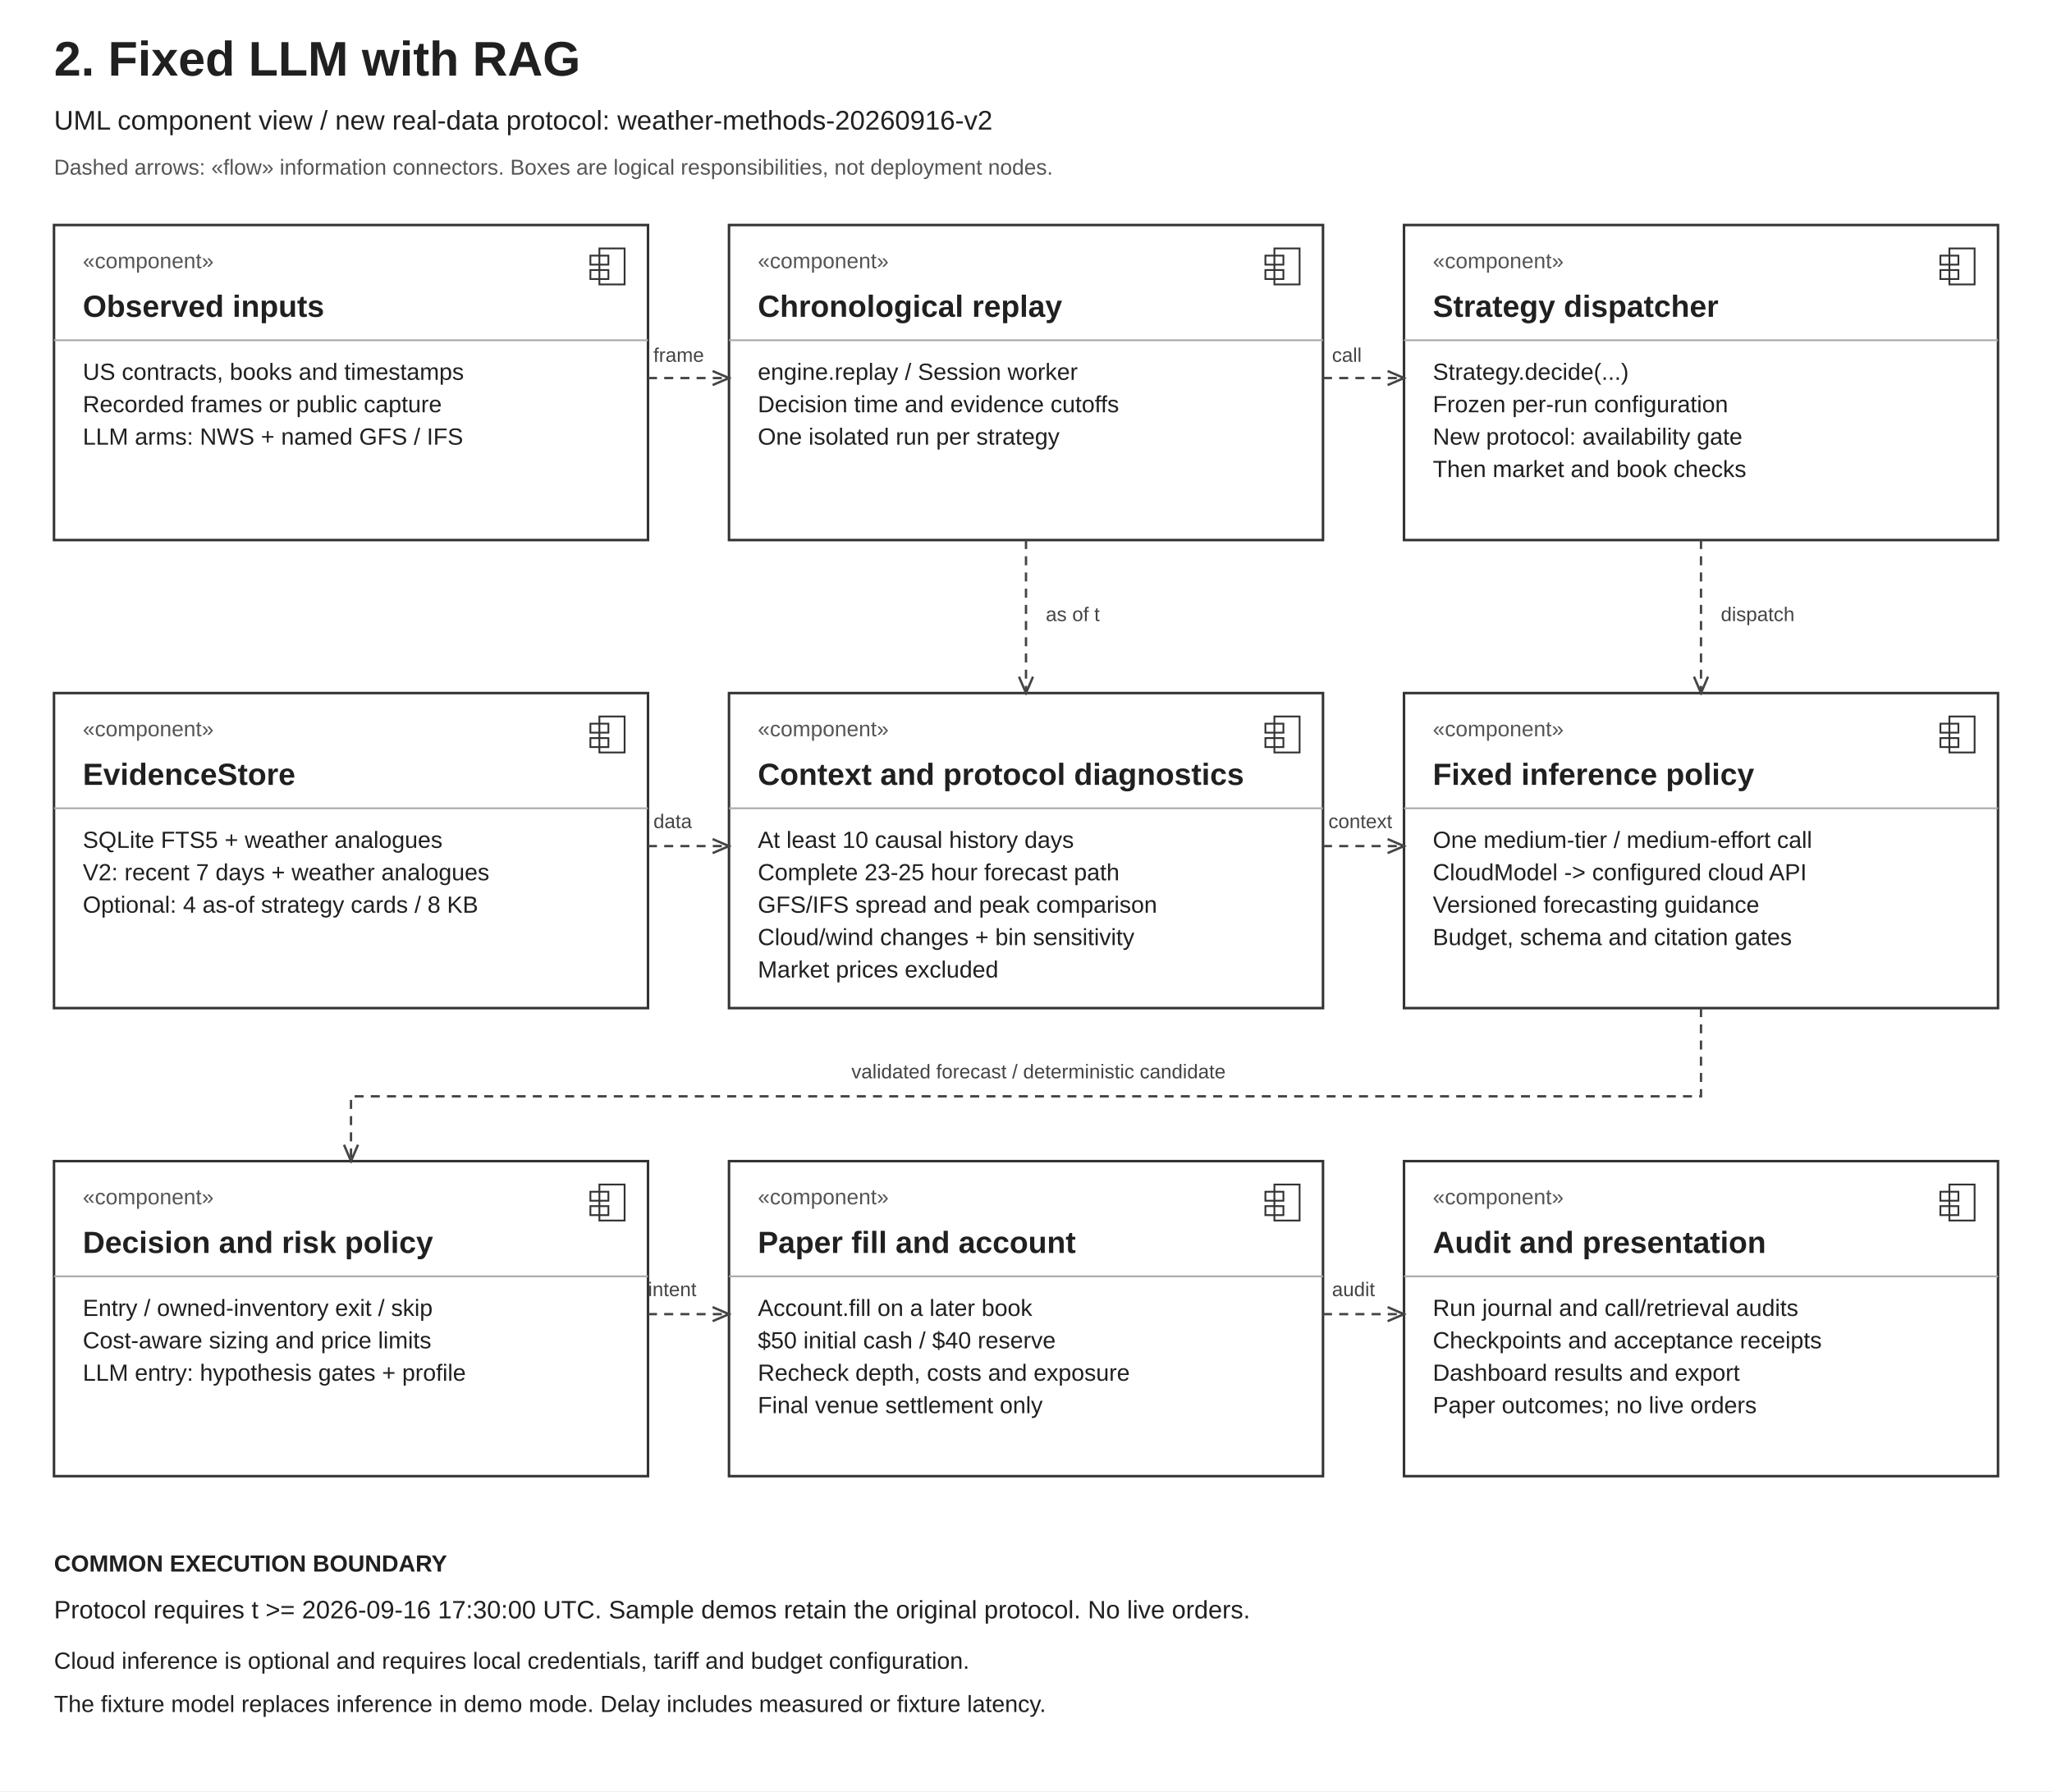
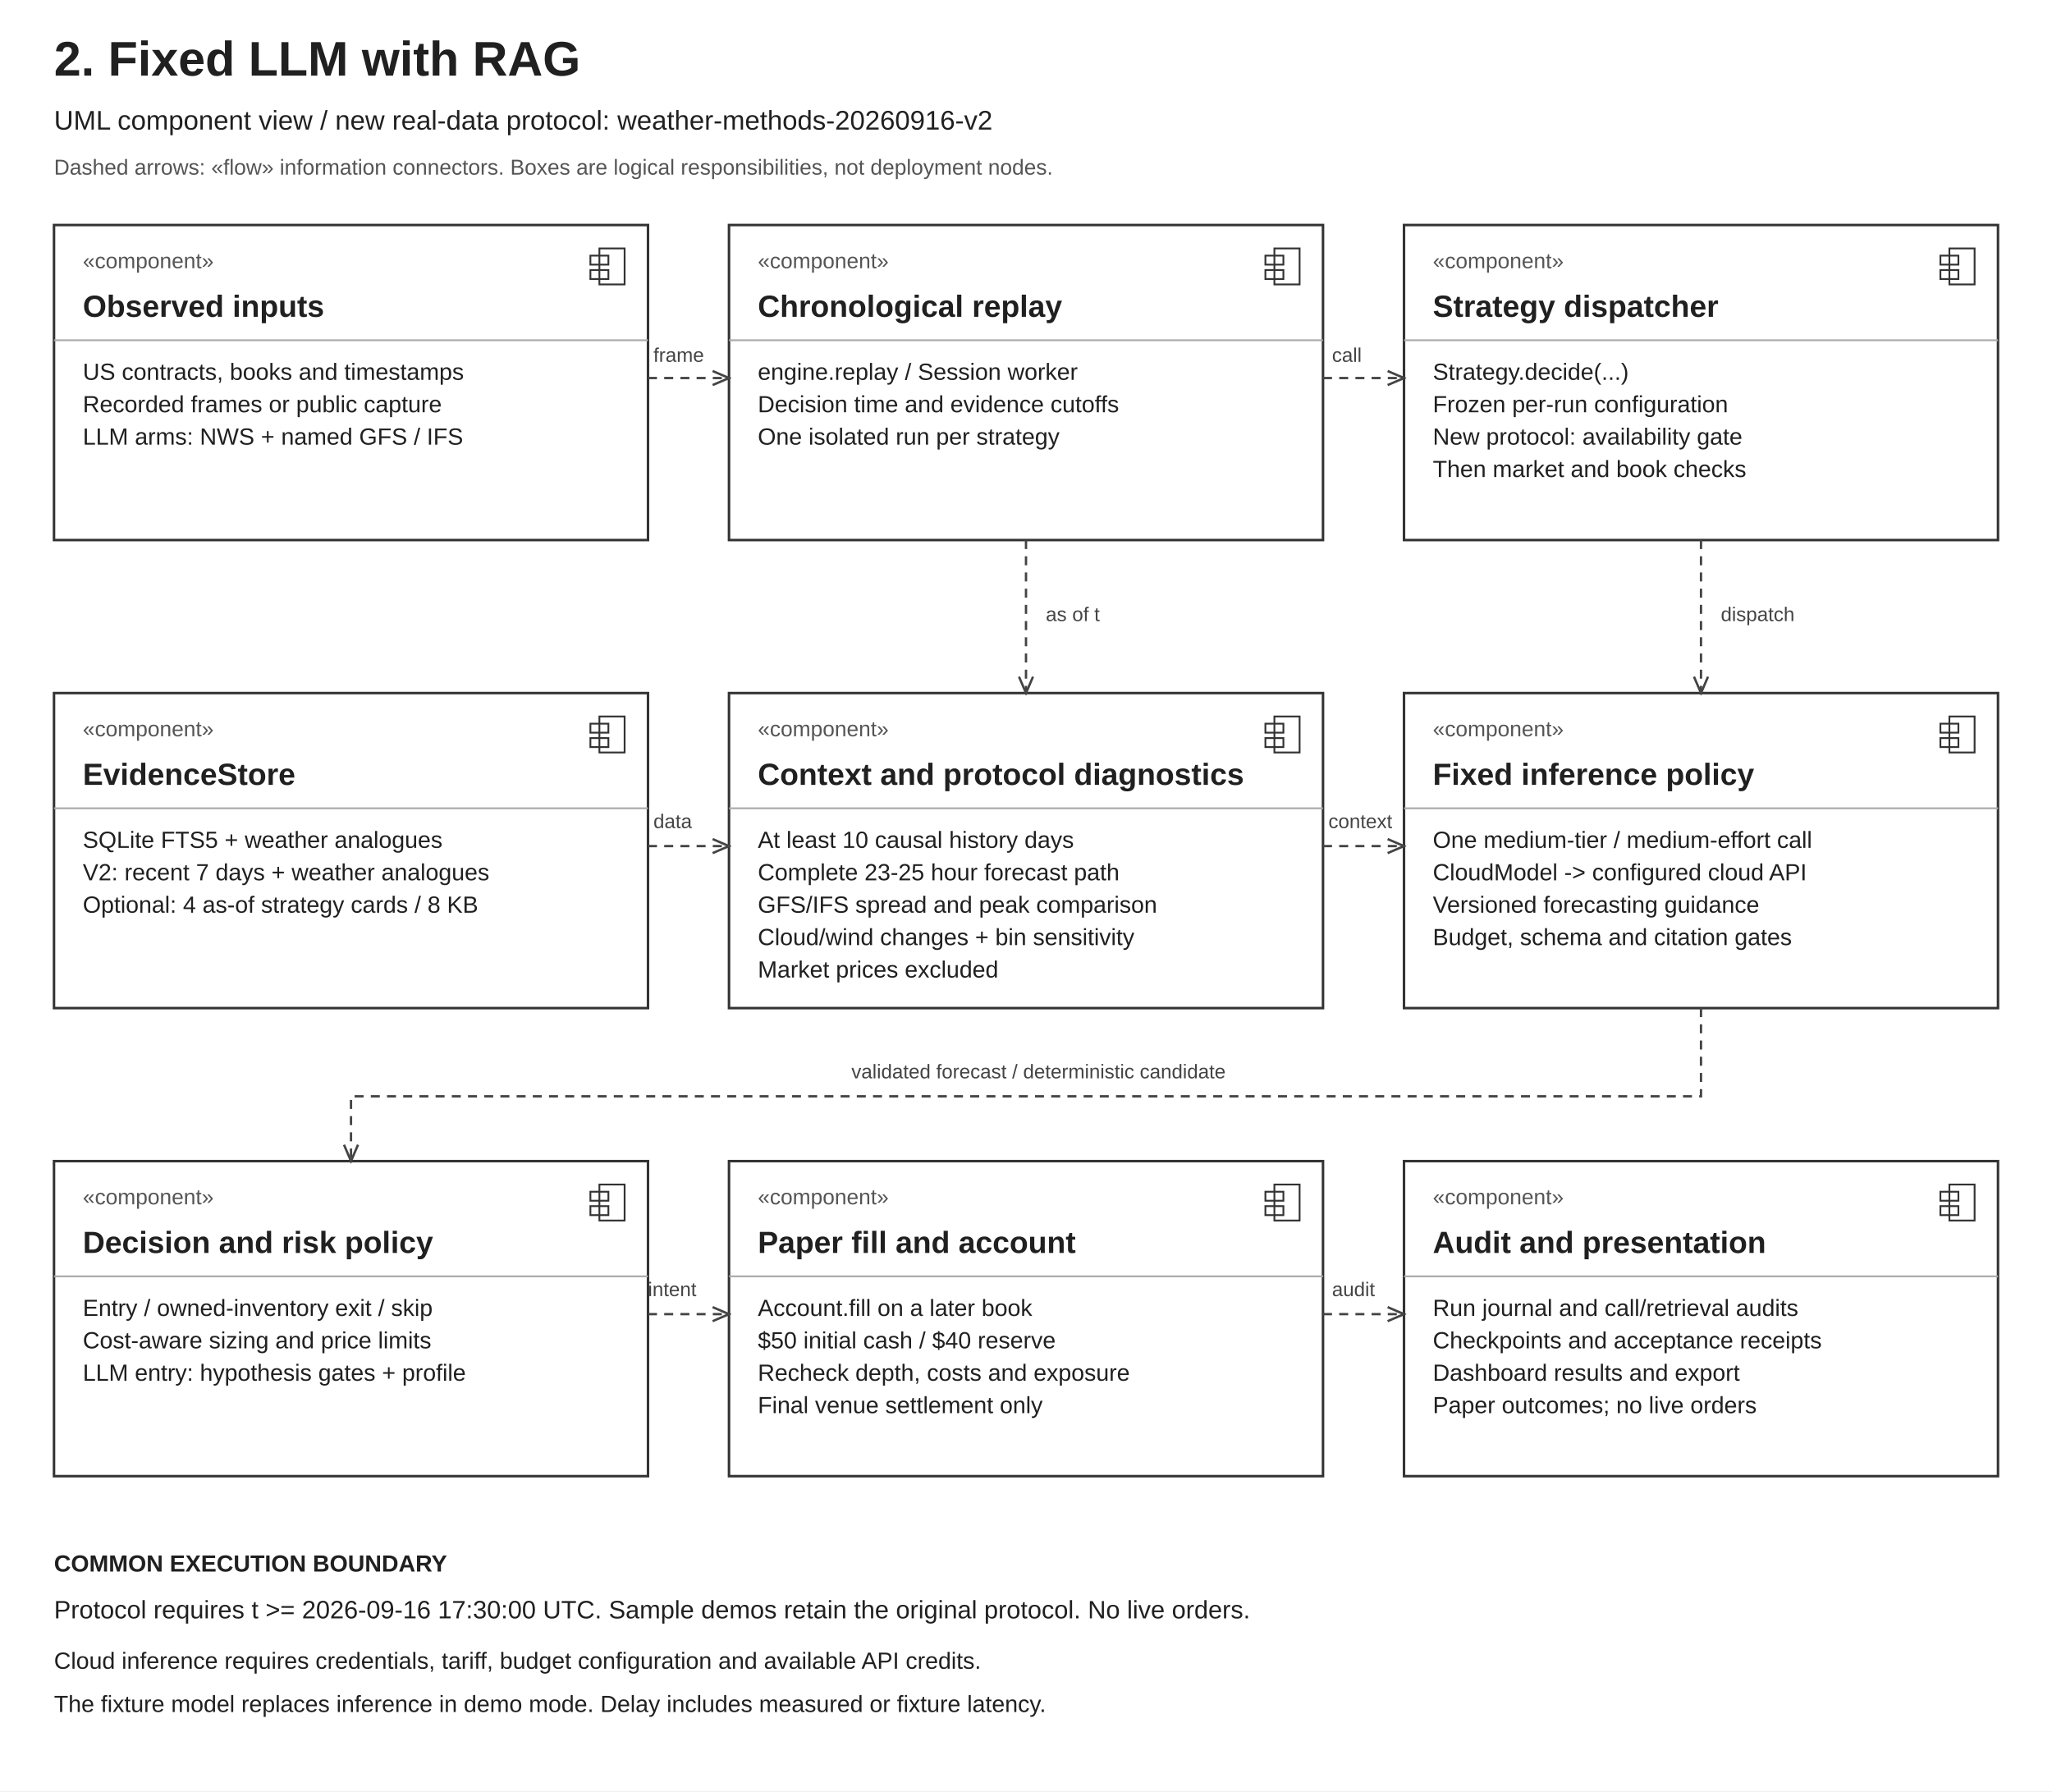
<svg xmlns="http://www.w3.org/2000/svg" width="1140" height="995" viewBox="0 0 1140 995" role="img" aria-labelledby="title desc">
  <defs>
    <marker id="arrow" markerWidth="9" markerHeight="9" refX="8" refY="4" orient="auto">
      <path d="M1 1L8 4L1 7" fill="none" stroke="#444" />
    </marker>
  </defs>
  <rect width="1140" height="995" fill="#fff" />
  <g font-family="Arial, Helvetica, sans-serif">
    <text x="30" y="42" font-size="27" font-weight="bold" fill="#202020">2. Fixed LLM with RAG</text>
    <text x="30" y="72" font-size="15" font-weight="normal" fill="#202020">UML component view / new real-data protocol: weather-methods-20260916-v2</text>
    <text x="30" y="97" font-size="12" font-weight="normal" fill="#555">Dashed arrows: «flow» information connectors. Boxes are logical responsibilities, not deployment nodes.</text>
    <g>
      <rect x="30" y="125" width="330" height="175" fill="white" stroke="#333" stroke-width="1.4" />
      <text x="46" y="149" font-size="12" font-weight="normal" fill="#555">«component»</text>
      <text x="46" y="176" font-size="17" font-weight="bold" fill="#202020">Observed inputs</text>
      <path d="M333 138h14v20h-14z M328 142h10v5h-10z M328 150h10v5h-10z" fill="white" stroke="#333" />
      <path d="M30 189h330" stroke="#aaa" />
      <text x="46" y="211" font-size="13" font-weight="normal" fill="#202020">US contracts, books and timestamps</text>
      <text x="46" y="229" font-size="13" font-weight="normal" fill="#202020">Recorded frames or public capture</text>
      <text x="46" y="247" font-size="13" font-weight="normal" fill="#202020">LLM arms: NWS + named GFS / IFS</text>
    </g>
    <g>
      <rect x="405" y="125" width="330" height="175" fill="white" stroke="#333" stroke-width="1.4" />
      <text x="421" y="149" font-size="12" font-weight="normal" fill="#555">«component»</text>
      <text x="421" y="176" font-size="17" font-weight="bold" fill="#202020">Chronological replay</text>
      <path d="M708 138h14v20h-14z M703 142h10v5h-10z M703 150h10v5h-10z" fill="white" stroke="#333" />
      <path d="M405 189h330" stroke="#aaa" />
      <text x="421" y="211" font-size="13" font-weight="normal" fill="#202020">engine.replay / Session worker</text>
      <text x="421" y="229" font-size="13" font-weight="normal" fill="#202020">Decision time and evidence cutoffs</text>
      <text x="421" y="247" font-size="13" font-weight="normal" fill="#202020">One isolated run per strategy</text>
    </g>
    <g>
      <rect x="780" y="125" width="330" height="175" fill="white" stroke="#333" stroke-width="1.4" />
      <text x="796" y="149" font-size="12" font-weight="normal" fill="#555">«component»</text>
      <text x="796" y="176" font-size="17" font-weight="bold" fill="#202020">Strategy dispatcher</text>
      <path d="M1083 138h14v20h-14z M1078 142h10v5h-10z M1078 150h10v5h-10z" fill="white" stroke="#333" />
      <path d="M780 189h330" stroke="#aaa" />
      <text x="796" y="211" font-size="13" font-weight="normal" fill="#202020">Strategy.decide(...)</text>
      <text x="796" y="229" font-size="13" font-weight="normal" fill="#202020">Frozen per-run configuration</text>
      <text x="796" y="247" font-size="13" font-weight="normal" fill="#202020">New protocol: availability gate</text>
      <text x="796" y="265" font-size="13" font-weight="normal" fill="#202020">Then market and book checks</text>
    </g>
    <g>
      <rect x="30" y="385" width="330" height="175" fill="white" stroke="#333" stroke-width="1.4" />
      <text x="46" y="409" font-size="12" font-weight="normal" fill="#555">«component»</text>
      <text x="46" y="436" font-size="17" font-weight="bold" fill="#202020">EvidenceStore</text>
      <path d="M333 398h14v20h-14z M328 402h10v5h-10z M328 410h10v5h-10z" fill="white" stroke="#333" />
      <path d="M30 449h330" stroke="#aaa" />
      <text x="46" y="471" font-size="13" font-weight="normal" fill="#202020">SQLite FTS5 + weather analogues</text>
      <text x="46" y="489" font-size="13" font-weight="normal" fill="#202020">V2: recent 7 days + weather analogues</text>
      <text x="46" y="507" font-size="13" font-weight="normal" fill="#202020">Optional: 4 as-of strategy cards / 8 KB</text>
    </g>
    <g>
      <rect x="405" y="385" width="330" height="175" fill="white" stroke="#333" stroke-width="1.4" />
      <text x="421" y="409" font-size="12" font-weight="normal" fill="#555">«component»</text>
      <text x="421" y="436" font-size="17" font-weight="bold" fill="#202020">Context and protocol diagnostics</text>
      <path d="M708 398h14v20h-14z M703 402h10v5h-10z M703 410h10v5h-10z" fill="white" stroke="#333" />
      <path d="M405 449h330" stroke="#aaa" />
      <text x="421" y="471" font-size="13" font-weight="normal" fill="#202020">At least 10 causal history days</text>
      <text x="421" y="489" font-size="13" font-weight="normal" fill="#202020">Complete 23-25 hour forecast path</text>
      <text x="421" y="507" font-size="13" font-weight="normal" fill="#202020">GFS/IFS spread and peak comparison</text>
      <text x="421" y="525" font-size="13" font-weight="normal" fill="#202020">Cloud/wind changes + bin sensitivity</text>
      <text x="421" y="543" font-size="13" font-weight="normal" fill="#202020">Market prices excluded</text>
    </g>
    <g>
      <rect x="780" y="385" width="330" height="175" fill="white" stroke="#333" stroke-width="1.4" />
      <text x="796" y="409" font-size="12" font-weight="normal" fill="#555">«component»</text>
      <text x="796" y="436" font-size="17" font-weight="bold" fill="#202020">Fixed inference policy</text>
      <path d="M1083 398h14v20h-14z M1078 402h10v5h-10z M1078 410h10v5h-10z" fill="white" stroke="#333" />
      <path d="M780 449h330" stroke="#aaa" />
      <text x="796" y="471" font-size="13" font-weight="normal" fill="#202020">One medium-tier / medium-effort call</text>
      <text x="796" y="489" font-size="13" font-weight="normal" fill="#202020">CloudModel -&gt; configured cloud API</text>
      <text x="796" y="507" font-size="13" font-weight="normal" fill="#202020">Versioned forecasting guidance</text>
      <text x="796" y="525" font-size="13" font-weight="normal" fill="#202020">Budget, schema and citation gates</text>
    </g>
    <g>
      <rect x="30" y="645" width="330" height="175" fill="white" stroke="#333" stroke-width="1.4" />
      <text x="46" y="669" font-size="12" font-weight="normal" fill="#555">«component»</text>
      <text x="46" y="696" font-size="17" font-weight="bold" fill="#202020">Decision and risk policy</text>
      <path d="M333 658h14v20h-14z M328 662h10v5h-10z M328 670h10v5h-10z" fill="white" stroke="#333" />
      <path d="M30 709h330" stroke="#aaa" />
      <text x="46" y="731" font-size="13" font-weight="normal" fill="#202020">Entry / owned-inventory exit / skip</text>
      <text x="46" y="749" font-size="13" font-weight="normal" fill="#202020">Cost-aware sizing and price limits</text>
      <text x="46" y="767" font-size="13" font-weight="normal" fill="#202020">LLM entry: hypothesis gates + profile</text>
    </g>
    <g>
      <rect x="405" y="645" width="330" height="175" fill="white" stroke="#333" stroke-width="1.4" />
      <text x="421" y="669" font-size="12" font-weight="normal" fill="#555">«component»</text>
      <text x="421" y="696" font-size="17" font-weight="bold" fill="#202020">Paper fill and account</text>
      <path d="M708 658h14v20h-14z M703 662h10v5h-10z M703 670h10v5h-10z" fill="white" stroke="#333" />
      <path d="M405 709h330" stroke="#aaa" />
      <text x="421" y="731" font-size="13" font-weight="normal" fill="#202020">Account.fill on a later book</text>
      <text x="421" y="749" font-size="13" font-weight="normal" fill="#202020">$50 initial cash / $40 reserve</text>
      <text x="421" y="767" font-size="13" font-weight="normal" fill="#202020">Recheck depth, costs and exposure</text>
      <text x="421" y="785" font-size="13" font-weight="normal" fill="#202020">Final venue settlement only</text>
    </g>
    <g>
      <rect x="780" y="645" width="330" height="175" fill="white" stroke="#333" stroke-width="1.4" />
      <text x="796" y="669" font-size="12" font-weight="normal" fill="#555">«component»</text>
      <text x="796" y="696" font-size="17" font-weight="bold" fill="#202020">Audit and presentation</text>
      <path d="M1083 658h14v20h-14z M1078 662h10v5h-10z M1078 670h10v5h-10z" fill="white" stroke="#333" />
      <path d="M780 709h330" stroke="#aaa" />
      <text x="796" y="731" font-size="13" font-weight="normal" fill="#202020">Run journal and call/retrieval audits</text>
      <text x="796" y="749" font-size="13" font-weight="normal" fill="#202020">Checkpoints and acceptance receipts</text>
      <text x="796" y="767" font-size="13" font-weight="normal" fill="#202020">Dashboard results and export</text>
      <text x="796" y="785" font-size="13" font-weight="normal" fill="#202020">Paper outcomes; no live orders</text>
    </g>
    <path d="M360 210H405" fill="none" stroke="#444" stroke-width="1.3" stroke-dasharray="5 4" marker-end="url(#arrow)" />
    <text x="363" y="201" font-size="11" font-weight="normal" fill="#444">frame</text>
    <path d="M735 210H780" fill="none" stroke="#444" stroke-width="1.3" stroke-dasharray="5 4" marker-end="url(#arrow)" />
    <text x="740" y="201" font-size="11" font-weight="normal" fill="#444">call</text>
    <path d="M945 300V385" fill="none" stroke="#444" stroke-width="1.3" stroke-dasharray="5 4" marker-end="url(#arrow)" />
    <text x="956" y="345" font-size="11" font-weight="normal" fill="#444">dispatch</text>
    <path d="M570 300V385" fill="none" stroke="#444" stroke-width="1.3" stroke-dasharray="5 4" marker-end="url(#arrow)" />
    <text x="581" y="345" font-size="11" font-weight="normal" fill="#444">as of t</text>
    <path d="M360 470H405" fill="none" stroke="#444" stroke-width="1.3" stroke-dasharray="5 4" marker-end="url(#arrow)" />
    <text x="363" y="460" font-size="11" font-weight="normal" fill="#444">data</text>
    <path d="M735 470H780" fill="none" stroke="#444" stroke-width="1.3" stroke-dasharray="5 4" marker-end="url(#arrow)" />
    <text x="738" y="460" font-size="11" font-weight="normal" fill="#444">context</text>
    <path d="M945 560V609H195V645" fill="none" stroke="#444" stroke-width="1.3" stroke-dasharray="5 4" marker-end="url(#arrow)" />
    <text x="473" y="599" font-size="11" font-weight="normal" fill="#444">validated forecast / deterministic candidate</text>
    <path d="M360 730H405" fill="none" stroke="#444" stroke-width="1.3" stroke-dasharray="5 4" marker-end="url(#arrow)" />
    <text x="360" y="720" font-size="11" font-weight="normal" fill="#444">intent</text>
    <path d="M735 730H780" fill="none" stroke="#444" stroke-width="1.3" stroke-dasharray="5 4" marker-end="url(#arrow)" />
    <text x="740" y="720" font-size="11" font-weight="normal" fill="#444">audit</text>
    <text x="30" y="873" font-size="13" font-weight="bold" fill="#202020">COMMON EXECUTION BOUNDARY</text>
    <text x="30" y="899" font-size="14" font-weight="normal" fill="#202020">Protocol requires t &gt;= 2026-09-16 17:30:00 UTC. Sample demos retain the original protocol. No live orders.</text>
-     <text x="30" y="927" font-size="13" font-weight="normal" fill="#202020">Cloud inference is optional and requires local credentials, tariff and budget configuration.</text>
+     <text x="30" y="927" font-size="13" font-weight="normal" fill="#202020">Cloud inference requires credentials, tariff, budget configuration and available API credits.</text>
    <text x="30" y="951" font-size="13" font-weight="normal" fill="#202020">The fixture model replaces inference in demo mode. Delay includes measured or fixture latency.</text>
  </g>
</svg>
